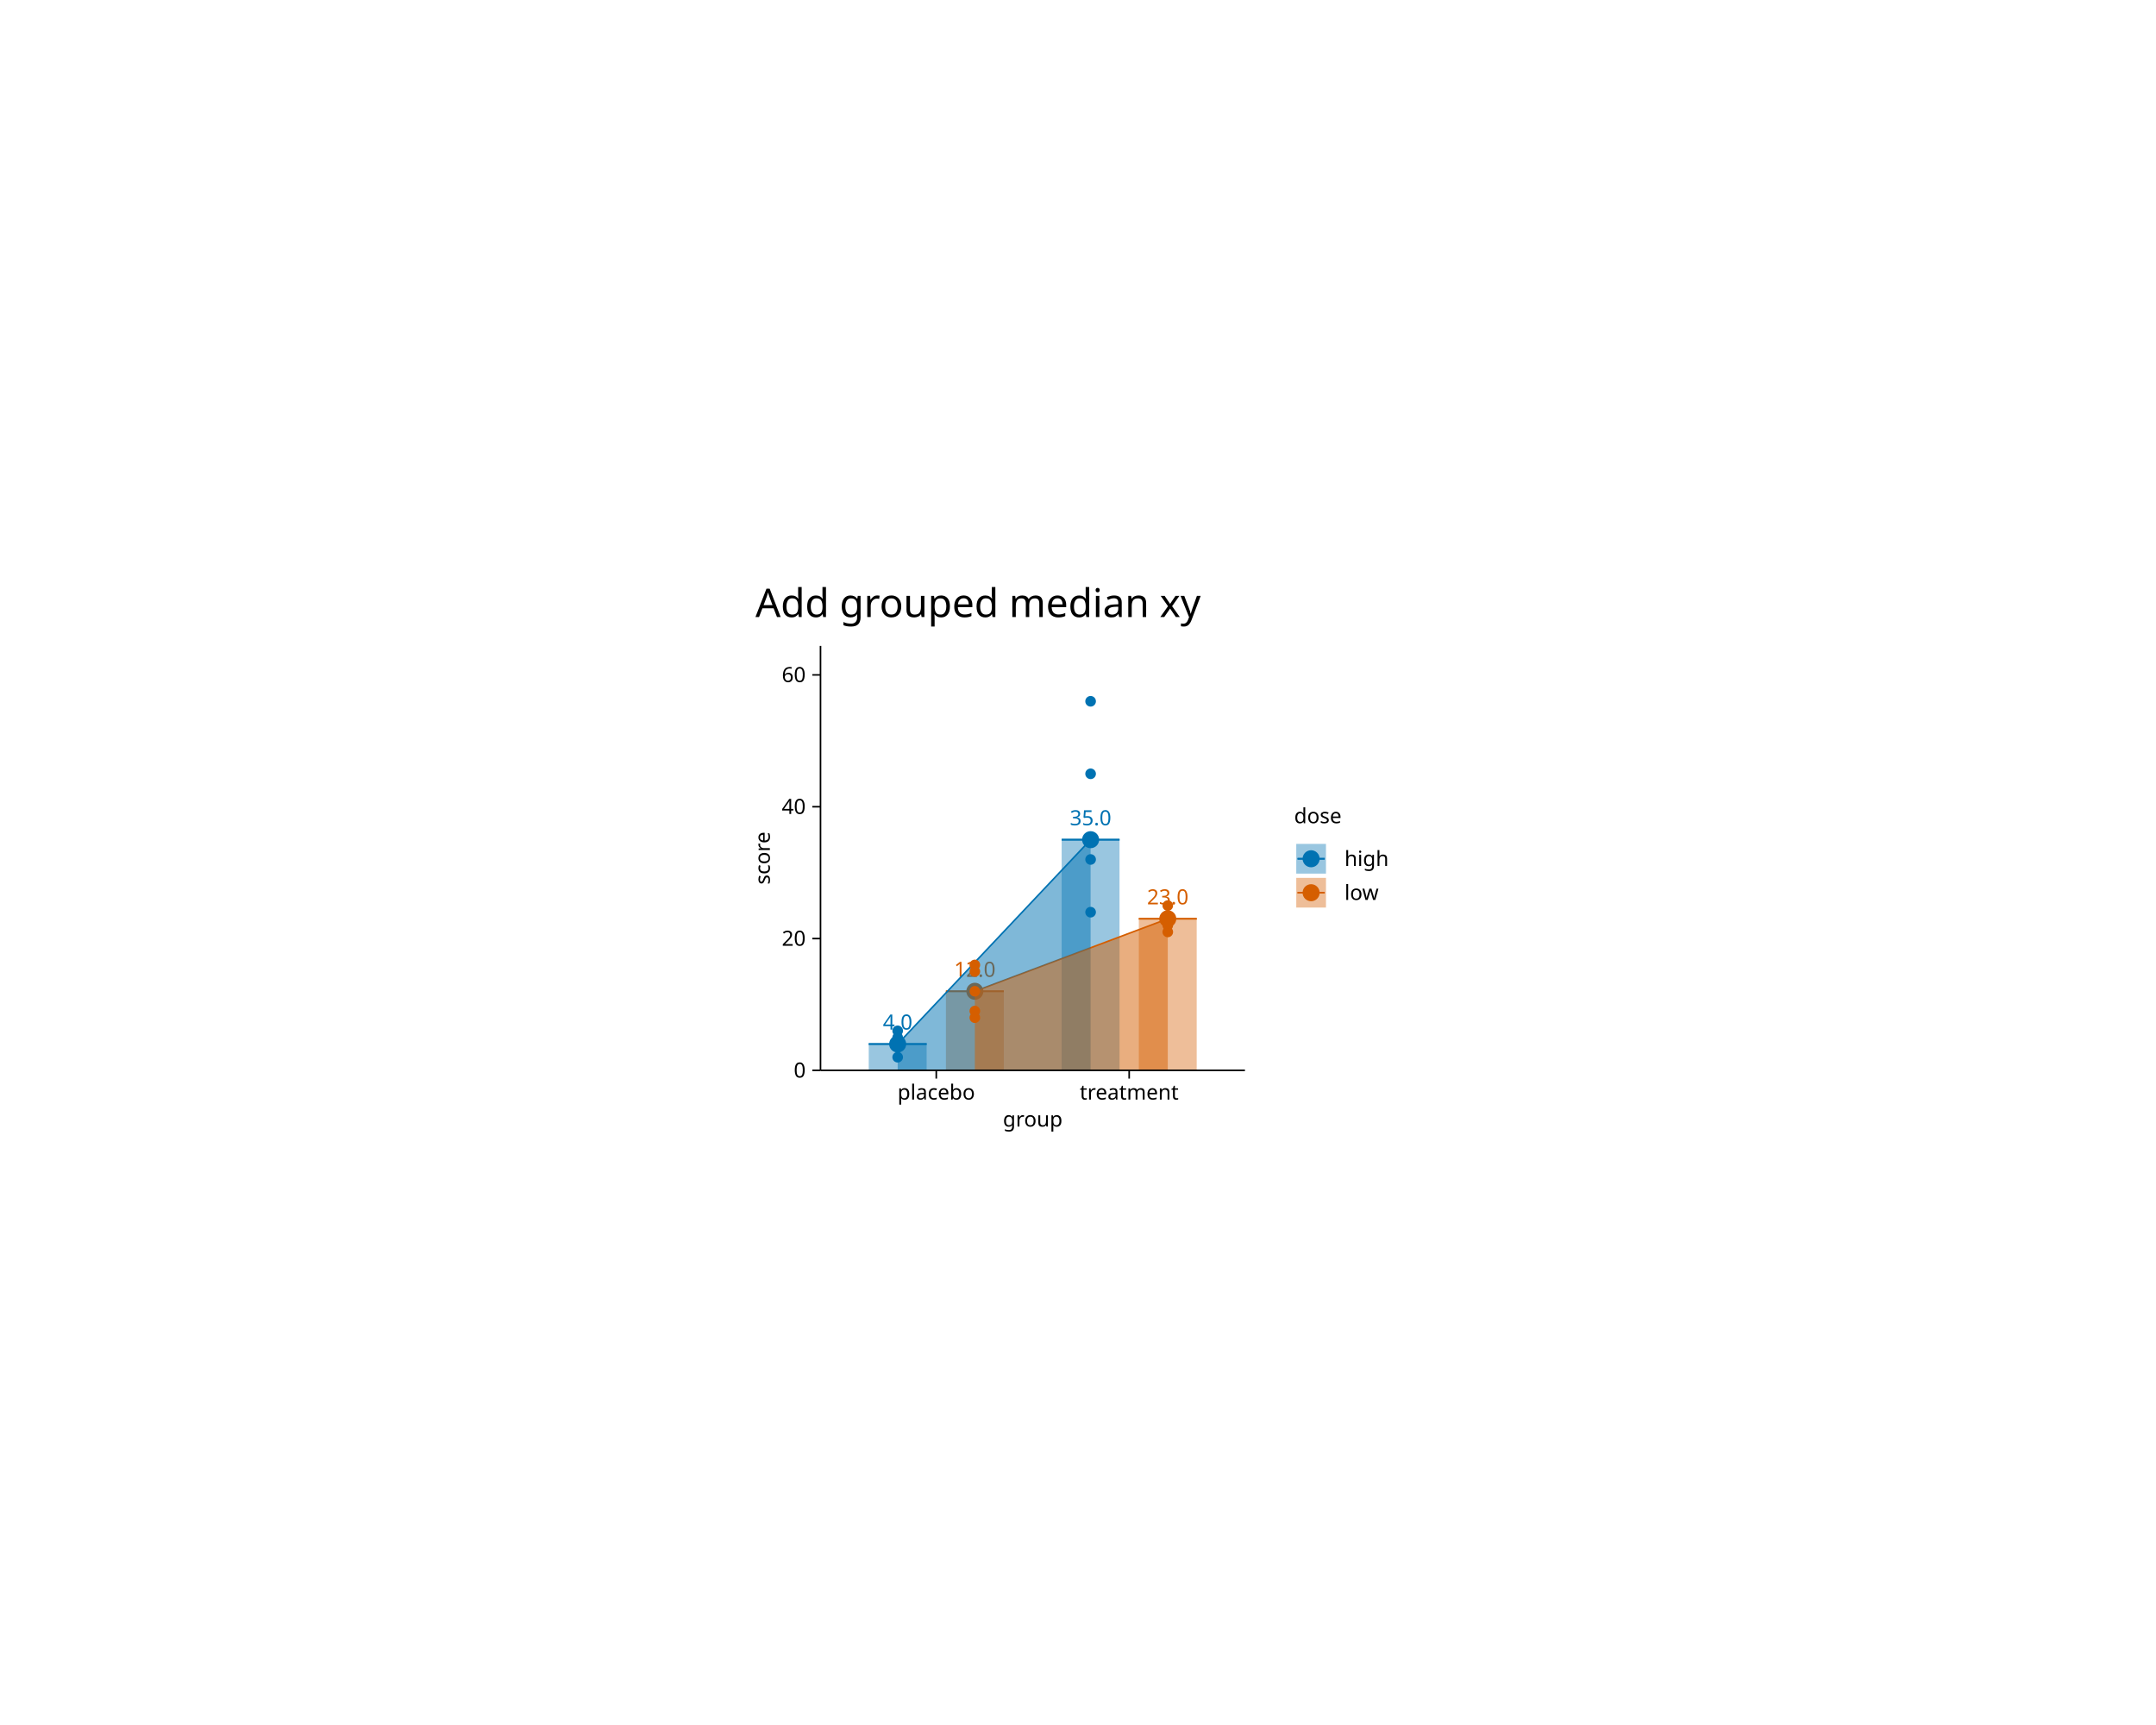
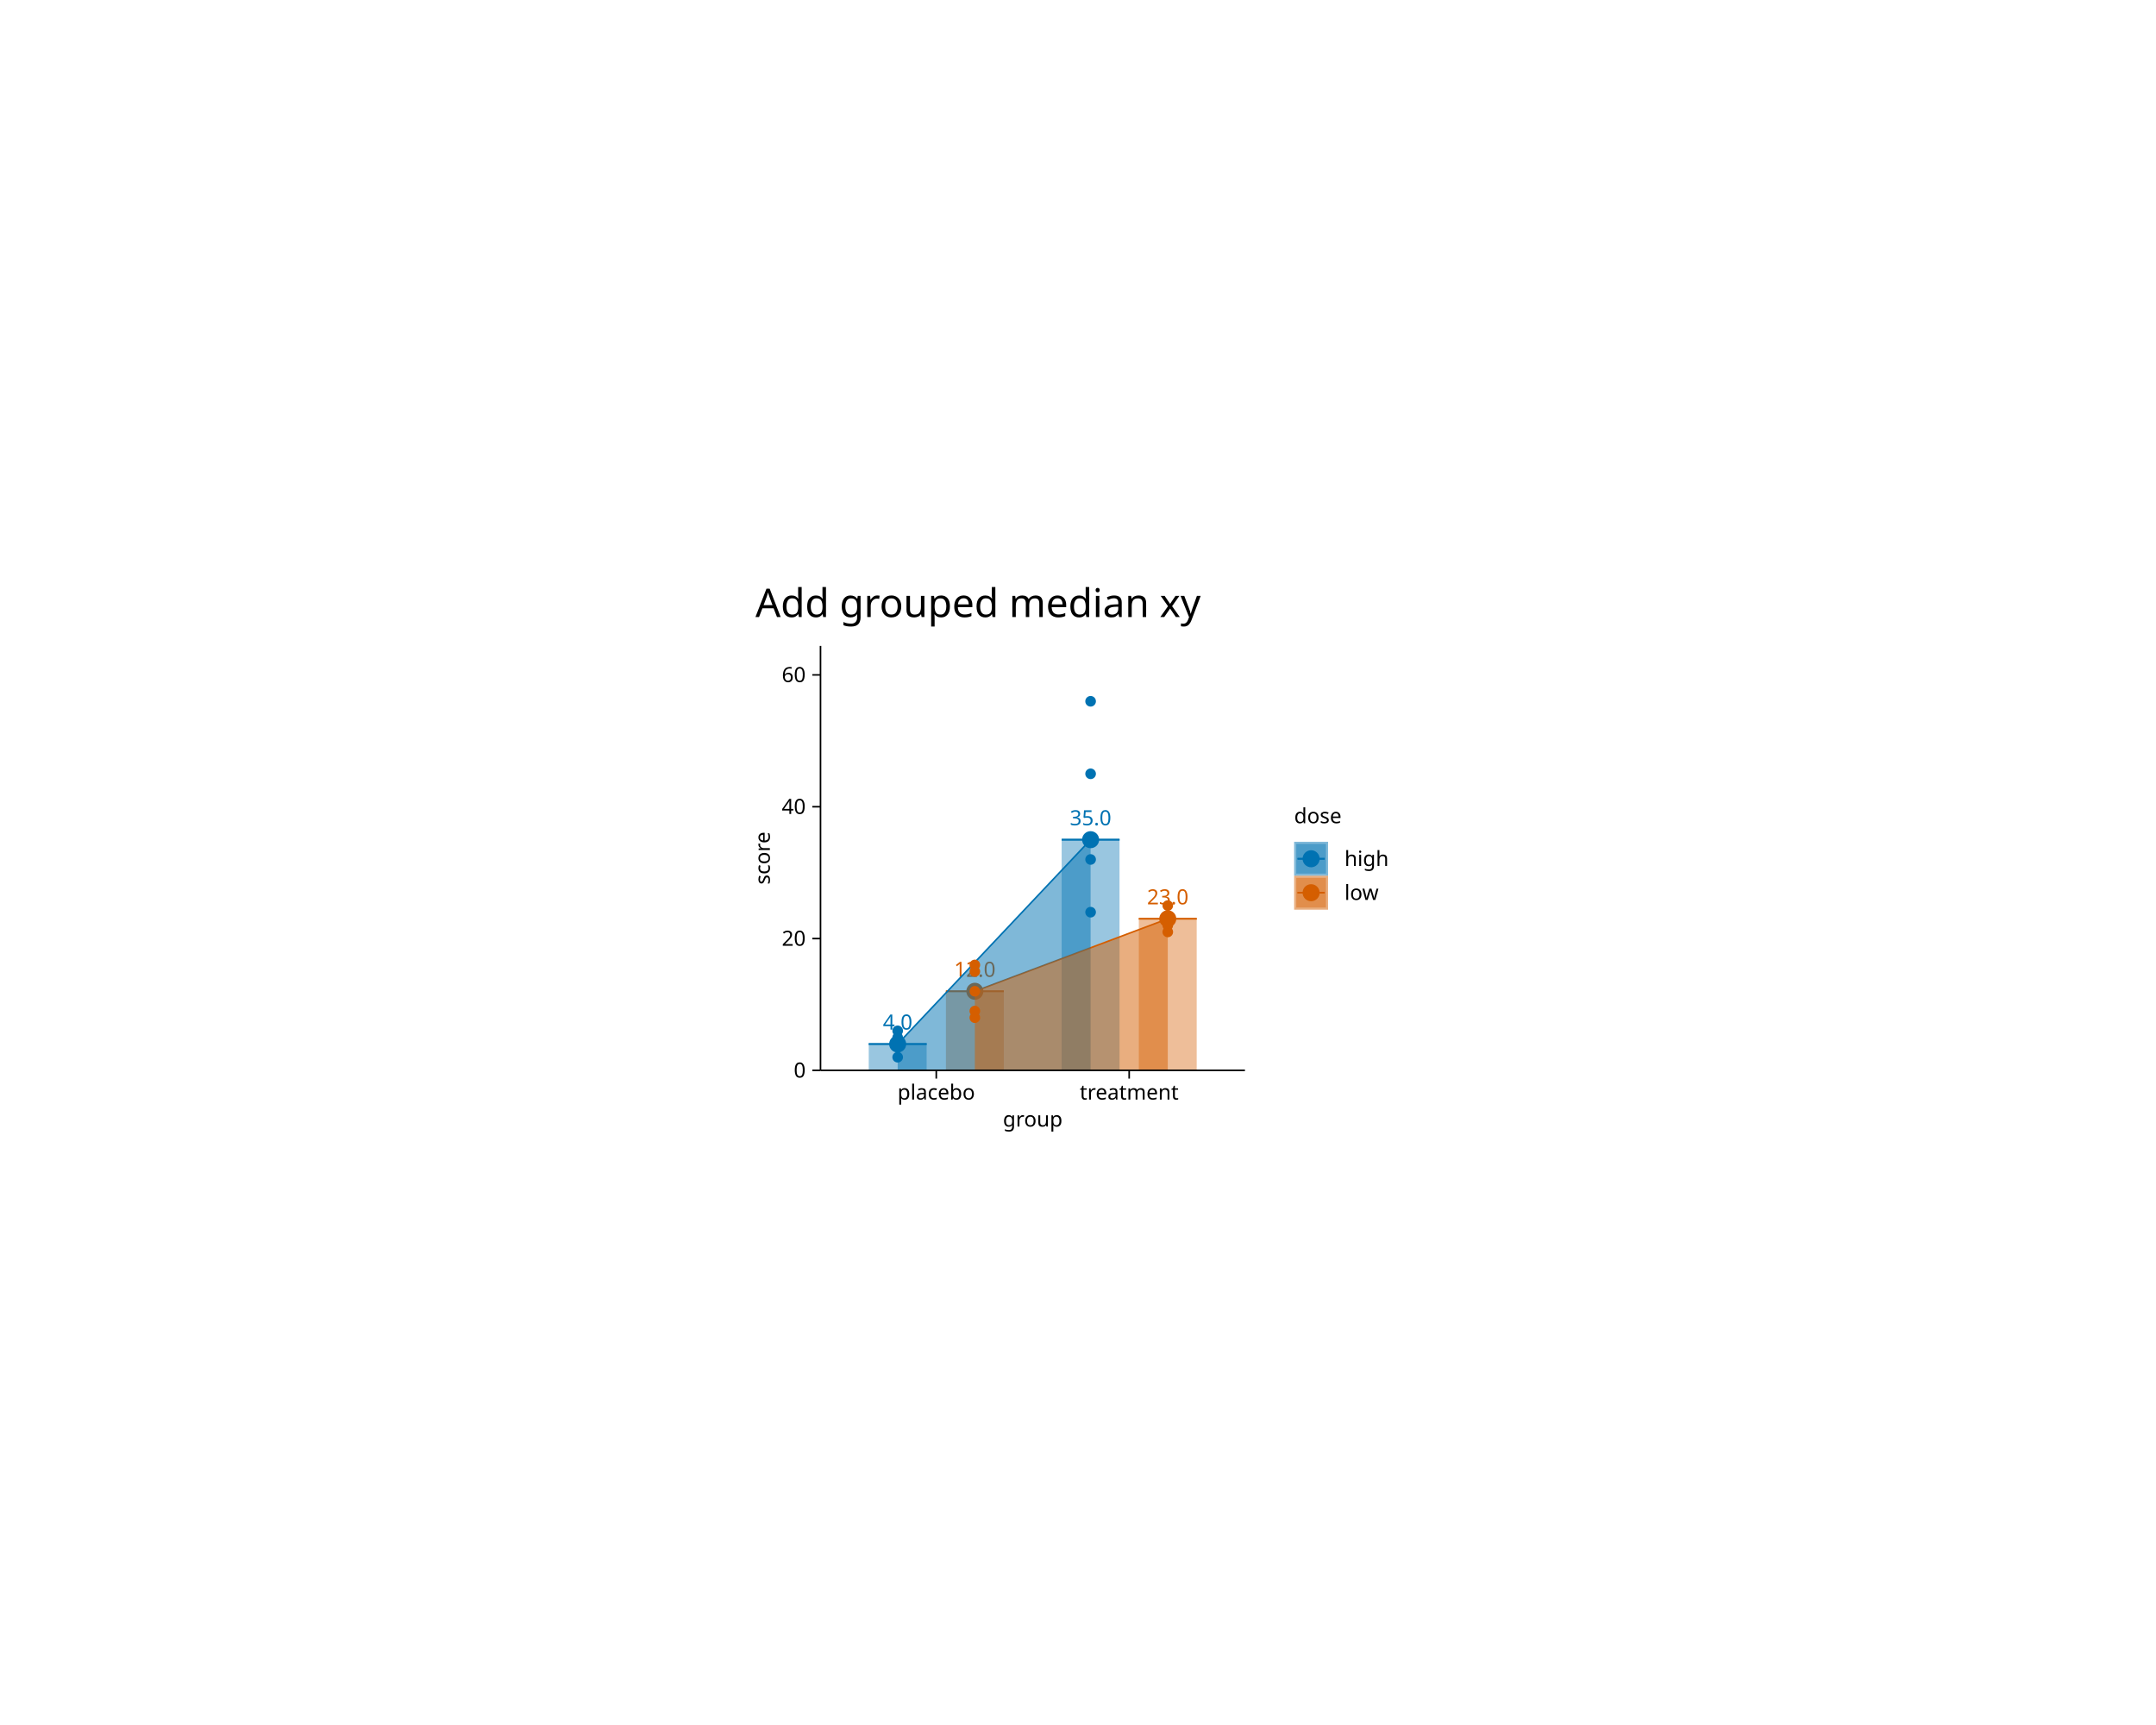
<svg xmlns="http://www.w3.org/2000/svg" class="svglite" data-engine-version="2.0" width="720.00pt" height="576.00pt" viewBox="0 0 720.00 576.00">
  <defs>
    <style type="text/css">
    .svglite line, .svglite polyline, .svglite polygon, .svglite path, .svglite rect, .svglite circle {
      fill: none;
      stroke: #000000;
      stroke-linecap: round;
      stroke-linejoin: round;
      stroke-miterlimit: 10.00;
    }
  </style>
  </defs>
  <rect width="100%" height="100%" style="stroke: none; fill: #FFFFFF;" />
  <defs>
    <clipPath id="cpMC4wMHw3MjAuMDB8MC4wMHw1NzYuMDA=">
      <rect x="0.00" y="0.00" width="720.00" height="576.00" />
    </clipPath>
  </defs>
  <g clip-path="url(#cpMC4wMHw3MjAuMDB8MC4wMHw1NzYuMDA=)">
</g>
  <defs>
    <clipPath id="cpMjQ1LjM5fDQ3NC42MXwxOTEuNDh8Mzg0LjUy">
      <rect x="245.39" y="191.48" width="229.22" height="193.04" />
    </clipPath>
  </defs>
  <g clip-path="url(#cpMjQ1LjM5fDQ3NC42MXwxOTEuNDh8Mzg0LjUy)">
    <rect x="245.39" y="191.48" width="229.22" height="193.04" style="stroke-width: 1.07; stroke: #FFFFFF; fill: #FFFFFF;" />
  </g>
  <g clip-path="url(#cpMC4wMHw3MjAuMDB8MC4wMHw1NzYuMDA=)">
</g>
  <defs>
    <clipPath id="cpMjc0LjAxfDQxNS43NXwyMTUuNjh8MzU3LjQx">
      <rect x="274.01" y="215.68" width="141.73" height="141.73" />
    </clipPath>
  </defs>
  <g clip-path="url(#cpMjc0LjAxfDQxNS43NXwyMTUuNjh8MzU3LjQx)">
</g>
  <g clip-path="url(#cpMC4wMHw3MjAuMDB8MC4wMHw1NzYuMDA=)">
</g>
  <defs>
    <clipPath id="cpMjUwLjg3fDQ2OS4xM3wyMTQuMjZ8Mzc5LjA0">
      <rect x="250.87" y="214.26" width="218.27" height="164.78" />
    </clipPath>
  </defs>
  <g clip-path="url(#cpMjUwLjg3fDQ2OS4xM3wyMTQuMjZ8Mzc5LjA0)">
    <rect x="250.87" y="214.26" width="218.27" height="164.78" style="stroke-width: 1.07; stroke: none;" />
  </g>
  <g clip-path="url(#cpMC4wMHw3MjAuMDB8MC4wMHw1NzYuMDA=)">
</g>
  <g clip-path="url(#cpMjc0LjAxfDQxNS43NXwyMTUuNjh8MzU3LjQx)">
    <rect x="274.01" y="215.68" width="141.73" height="141.73" style="stroke-width: 1.07; stroke: none;" />
    <rect x="290.12" y="348.61" width="19.33" height="8.80" style="stroke-width: 1.07; stroke: none; stroke-linecap: butt; stroke-linejoin: miter; fill: #0072B2; fill-opacity: 0.40;" />
    <rect x="315.89" y="331.00" width="19.33" height="26.41" style="stroke-width: 1.07; stroke: none; stroke-linecap: butt; stroke-linejoin: miter; fill: #D55E00; fill-opacity: 0.40;" />
    <rect x="354.54" y="280.38" width="19.33" height="77.03" style="stroke-width: 1.07; stroke: none; stroke-linecap: butt; stroke-linejoin: miter; fill: #0072B2; fill-opacity: 0.40;" />
    <rect x="380.31" y="306.79" width="19.33" height="50.62" style="stroke-width: 1.07; stroke: none; stroke-linecap: butt; stroke-linejoin: miter; fill: #D55E00; fill-opacity: 0.40;" />
    <polyline points="290.12,348.61 309.45,348.61 " style="stroke-width: 0.53; stroke: #0072B2; stroke-linecap: butt;" />
    <polyline points="299.78,348.61 299.78,348.61 " style="stroke-width: 0.53; stroke: #0072B2; stroke-linecap: butt;" />
    <polyline points="290.12,348.61 309.45,348.61 " style="stroke-width: 0.53; stroke: #0072B2; stroke-linecap: butt;" />
    <polyline points="315.89,331.00 335.22,331.00 " style="stroke-width: 0.53; stroke: #D55E00; stroke-linecap: butt;" />
    <polyline points="325.55,331.00 325.55,331.00 " style="stroke-width: 0.53; stroke: #D55E00; stroke-linecap: butt;" />
    <polyline points="315.89,331.00 335.22,331.00 " style="stroke-width: 0.53; stroke: #D55E00; stroke-linecap: butt;" />
    <polyline points="354.54,280.38 373.87,280.38 " style="stroke-width: 0.53; stroke: #0072B2; stroke-linecap: butt;" />
    <polyline points="364.21,280.38 364.21,280.38 " style="stroke-width: 0.53; stroke: #0072B2; stroke-linecap: butt;" />
    <polyline points="354.54,280.38 373.87,280.38 " style="stroke-width: 0.53; stroke: #0072B2; stroke-linecap: butt;" />
    <polyline points="380.31,306.79 399.64,306.79 " style="stroke-width: 0.53; stroke: #D55E00; stroke-linecap: butt;" />
    <polyline points="389.98,306.79 389.98,306.79 " style="stroke-width: 0.53; stroke: #D55E00; stroke-linecap: butt;" />
    <polyline points="380.31,306.79 399.64,306.79 " style="stroke-width: 0.53; stroke: #D55E00; stroke-linecap: butt;" />
    <circle cx="299.78" cy="348.61" r="2.49" style="stroke-width: 0.71; stroke: #0072B2; fill: #0072B2;" />
    <circle cx="325.55" cy="331.00" r="2.49" style="stroke-width: 0.71; stroke: #D55E00; fill: #D55E00;" />
    <circle cx="364.21" cy="280.38" r="2.49" style="stroke-width: 0.71; stroke: #0072B2; fill: #0072B2;" />
    <circle cx="389.98" cy="306.79" r="2.49" style="stroke-width: 0.71; stroke: #D55E00; fill: #D55E00;" />
    <text x="299.78" y="343.79" text-anchor="middle" style="font-size: 7.00px; fill: #0072B2; font-family: sans;" textLength="9.73px" lengthAdjust="spacingAndGlyphs">4.0</text>
    <text x="325.55" y="326.18" text-anchor="middle" style="font-size: 7.00px; fill: #D55E00; font-family: sans;" textLength="13.62px" lengthAdjust="spacingAndGlyphs">12.0</text>
    <text x="364.21" y="275.57" text-anchor="middle" style="font-size: 7.00px; fill: #0072B2; font-family: sans;" textLength="13.62px" lengthAdjust="spacingAndGlyphs">35.0</text>
    <text x="389.98" y="301.98" text-anchor="middle" style="font-size: 7.00px; fill: #D55E00; font-family: sans;" textLength="13.62px" lengthAdjust="spacingAndGlyphs">23.0</text>
    <polyline points="299.78,348.61 364.21,280.38 " style="stroke-width: 0.53; stroke: #0072B2; stroke-linecap: butt;" />
    <polyline points="325.55,331.00 389.98,306.79 " style="stroke-width: 0.53; stroke: #D55E00; stroke-linecap: butt;" />
    <polygon points="299.78,348.61 364.21,280.38 364.21,357.41 299.78,357.41 " style="stroke-width: 0.00; stroke: none; stroke-linecap: butt; fill: #0072B2; fill-opacity: 0.50;" />
+     <polyline points="299.78,348.61 364.21,280.38 " style="stroke-width: 0.00; stroke: #0072B2; stroke-linecap: butt;" />
+     <polyline points="364.21,357.41 299.78,357.41 " style="stroke-width: 0.00; stroke: #0072B2; stroke-linecap: butt;" />
    <polygon points="325.55,331.00 389.98,306.79 389.98,357.41 325.55,357.41 " style="stroke-width: 0.00; stroke: none; stroke-linecap: butt; fill: #D55E00; fill-opacity: 0.50;" />
+     <polyline points="325.55,331.00 389.98,306.79 " style="stroke-width: 0.00; stroke: #D55E00; stroke-linecap: butt;" />
+     <polyline points="389.98,357.41 325.55,357.41 " style="stroke-width: 0.00; stroke: #D55E00; stroke-linecap: butt;" />
    <circle cx="299.78" cy="353.01" r="1.42" style="stroke-width: 0.71; stroke: #0072B2; fill: #0072B2;" />
    <circle cx="299.78" cy="348.61" r="1.42" style="stroke-width: 0.71; stroke: #0072B2; fill: #0072B2;" />
    <circle cx="299.78" cy="346.41" r="1.42" style="stroke-width: 0.71; stroke: #0072B2; fill: #0072B2;" />
    <circle cx="299.78" cy="348.61" r="1.42" style="stroke-width: 0.71; stroke: #0072B2; fill: #0072B2;" />
    <circle cx="299.78" cy="344.21" r="1.42" style="stroke-width: 0.71; stroke: #0072B2; fill: #0072B2;" />
    <circle cx="325.55" cy="337.60" r="1.42" style="stroke-width: 0.71; stroke: #D55E00; fill: #D55E00;" />
    <circle cx="325.55" cy="339.81" r="1.42" style="stroke-width: 0.71; stroke: #D55E00; fill: #D55E00;" />
    <circle cx="325.55" cy="331.00" r="1.42" style="stroke-width: 0.71; stroke: #D55E00; fill: #D55E00;" />
    <circle cx="325.55" cy="324.40" r="1.42" style="stroke-width: 0.71; stroke: #D55E00; fill: #D55E00;" />
    <circle cx="325.55" cy="322.20" r="1.42" style="stroke-width: 0.71; stroke: #D55E00; fill: #D55E00;" />
    <circle cx="364.21" cy="286.99" r="1.42" style="stroke-width: 0.71; stroke: #0072B2; fill: #0072B2;" />
    <circle cx="364.21" cy="280.38" r="1.42" style="stroke-width: 0.71; stroke: #0072B2; fill: #0072B2;" />
    <circle cx="364.21" cy="304.59" r="1.42" style="stroke-width: 0.71; stroke: #0072B2; fill: #0072B2;" />
    <circle cx="364.21" cy="258.38" r="1.42" style="stroke-width: 0.71; stroke: #0072B2; fill: #0072B2;" />
    <circle cx="364.21" cy="234.17" r="1.42" style="stroke-width: 0.71; stroke: #0072B2; fill: #0072B2;" />
    <circle cx="389.98" cy="306.79" r="1.42" style="stroke-width: 0.71; stroke: #D55E00; fill: #D55E00;" />
    <circle cx="389.98" cy="302.39" r="1.42" style="stroke-width: 0.71; stroke: #D55E00; fill: #D55E00;" />
    <circle cx="389.98" cy="311.19" r="1.42" style="stroke-width: 0.71; stroke: #D55E00; fill: #D55E00;" />
    <circle cx="389.98" cy="308.99" r="1.42" style="stroke-width: 0.71; stroke: #D55E00; fill: #D55E00;" />
    <circle cx="389.98" cy="306.79" r="1.42" style="stroke-width: 0.71; stroke: #D55E00; fill: #D55E00;" />
  </g>
  <g clip-path="url(#cpMC4wMHw3MjAuMDB8MC4wMHw1NzYuMDA=)">
    <polyline points="274.01,357.41 274.01,215.68 " style="stroke-width: 0.53; stroke-linecap: butt;" />
    <text x="269.08" y="359.82" text-anchor="end" style="font-size: 7.00px; font-family: sans;" textLength="3.89px" lengthAdjust="spacingAndGlyphs">0</text>
    <text x="269.08" y="315.80" text-anchor="end" style="font-size: 7.00px; font-family: sans;" textLength="7.79px" lengthAdjust="spacingAndGlyphs">20</text>
    <text x="269.08" y="271.79" text-anchor="end" style="font-size: 7.00px; font-family: sans;" textLength="7.79px" lengthAdjust="spacingAndGlyphs">40</text>
    <text x="269.08" y="227.77" text-anchor="end" style="font-size: 7.00px; font-family: sans;" textLength="7.79px" lengthAdjust="spacingAndGlyphs">60</text>
    <polyline points="271.27,357.41 274.01,357.41 " style="stroke-width: 0.53; stroke-linecap: butt;" />
    <polyline points="271.27,313.40 274.01,313.40 " style="stroke-width: 0.53; stroke-linecap: butt;" />
    <polyline points="271.27,269.38 274.01,269.38 " style="stroke-width: 0.53; stroke-linecap: butt;" />
    <polyline points="271.27,225.36 274.01,225.36 " style="stroke-width: 0.53; stroke-linecap: butt;" />
    <polyline points="274.01,357.41 415.75,357.41 " style="stroke-width: 0.53; stroke-linecap: butt;" />
    <polyline points="312.67,360.15 312.67,357.41 " style="stroke-width: 0.53; stroke-linecap: butt;" />
    <polyline points="377.09,360.15 377.09,357.41 " style="stroke-width: 0.53; stroke-linecap: butt;" />
    <text x="312.67" y="367.16" text-anchor="middle" style="font-size: 7.00px; font-family: sans;" textLength="24.52px" lengthAdjust="spacingAndGlyphs">placebo</text>
    <text x="377.09" y="367.16" text-anchor="middle" style="font-size: 7.00px; font-family: sans;" textLength="29.57px" lengthAdjust="spacingAndGlyphs">treatment</text>
    <text x="344.88" y="376.17" text-anchor="middle" style="font-size: 7.00px; font-family: sans;" textLength="17.90px" lengthAdjust="spacingAndGlyphs">group</text>
    <text transform="translate(257.10,286.55) rotate(-90)" text-anchor="middle" style="font-size: 7.00px; font-family: sans;" textLength="17.12px" lengthAdjust="spacingAndGlyphs">score</text>
    <rect x="426.70" y="263.85" width="41.01" height="45.39" style="stroke-width: 1.07; stroke: none;" />
    <text x="432.18" y="274.88" style="font-size: 7.00px; font-family: sans;" textLength="15.18px" lengthAdjust="spacingAndGlyphs">dose</text>
    <rect x="432.18" y="281.08" width="11.34" height="11.34" style="stroke-width: 1.07; stroke: none;" />
    <rect x="432.89" y="281.79" width="9.92" height="9.92" style="stroke-width: 1.07; stroke: none; stroke-linecap: butt; stroke-linejoin: miter; fill: #0072B2; fill-opacity: 0.40;" />
    <line x1="433.32" y1="286.75" x2="442.39" y2="286.75" style="stroke-width: 0.53; stroke: #0072B2; stroke-linecap: butt;" />
    <circle cx="437.85" cy="286.75" r="2.49" style="stroke-width: 0.71; stroke: #0072B2; fill: #0072B2;" />
    <line x1="433.32" y1="286.75" x2="442.39" y2="286.75" style="stroke-width: 0.53; stroke: #0072B2; stroke-linecap: butt;" />
+     <rect x="432.18" y="281.08" width="11.34" height="11.34" style="stroke-width: 0.00; stroke: #0072B2; stroke-linecap: butt; stroke-linejoin: miter; fill: #0072B2; fill-opacity: 0.50;" />
    <circle cx="437.85" cy="286.75" r="1.42" style="stroke-width: 0.71; stroke: #0072B2; fill: #0072B2;" />
    <rect x="432.18" y="292.42" width="11.34" height="11.34" style="stroke-width: 1.07; stroke: none;" />
    <rect x="432.89" y="293.13" width="9.92" height="9.92" style="stroke-width: 1.07; stroke: none; stroke-linecap: butt; stroke-linejoin: miter; fill: #D55E00; fill-opacity: 0.40;" />
    <line x1="433.32" y1="298.09" x2="442.39" y2="298.09" style="stroke-width: 0.53; stroke: #D55E00; stroke-linecap: butt;" />
    <circle cx="437.85" cy="298.09" r="2.49" style="stroke-width: 0.71; stroke: #D55E00; fill: #D55E00;" />
    <line x1="433.32" y1="298.09" x2="442.39" y2="298.09" style="stroke-width: 0.53; stroke: #D55E00; stroke-linecap: butt;" />
+     <rect x="432.18" y="292.42" width="11.34" height="11.34" style="stroke-width: 0.00; stroke: #D55E00; stroke-linecap: butt; stroke-linejoin: miter; fill: #D55E00; fill-opacity: 0.50;" />
    <circle cx="437.85" cy="298.09" r="1.42" style="stroke-width: 0.71; stroke: #D55E00; fill: #D55E00;" />
    <text x="449.00" y="289.16" style="font-size: 7.00px; font-family: sans;" textLength="13.23px" lengthAdjust="spacingAndGlyphs">high</text>
    <text x="449.00" y="300.50" style="font-size: 7.00px; font-family: sans;" textLength="10.50px" lengthAdjust="spacingAndGlyphs">low</text>
    <text x="252.28" y="206.04" style="font-size: 13.20px; font-family: sans;" textLength="139.45px" lengthAdjust="spacingAndGlyphs">Add grouped median xy</text>
  </g>
</svg>
